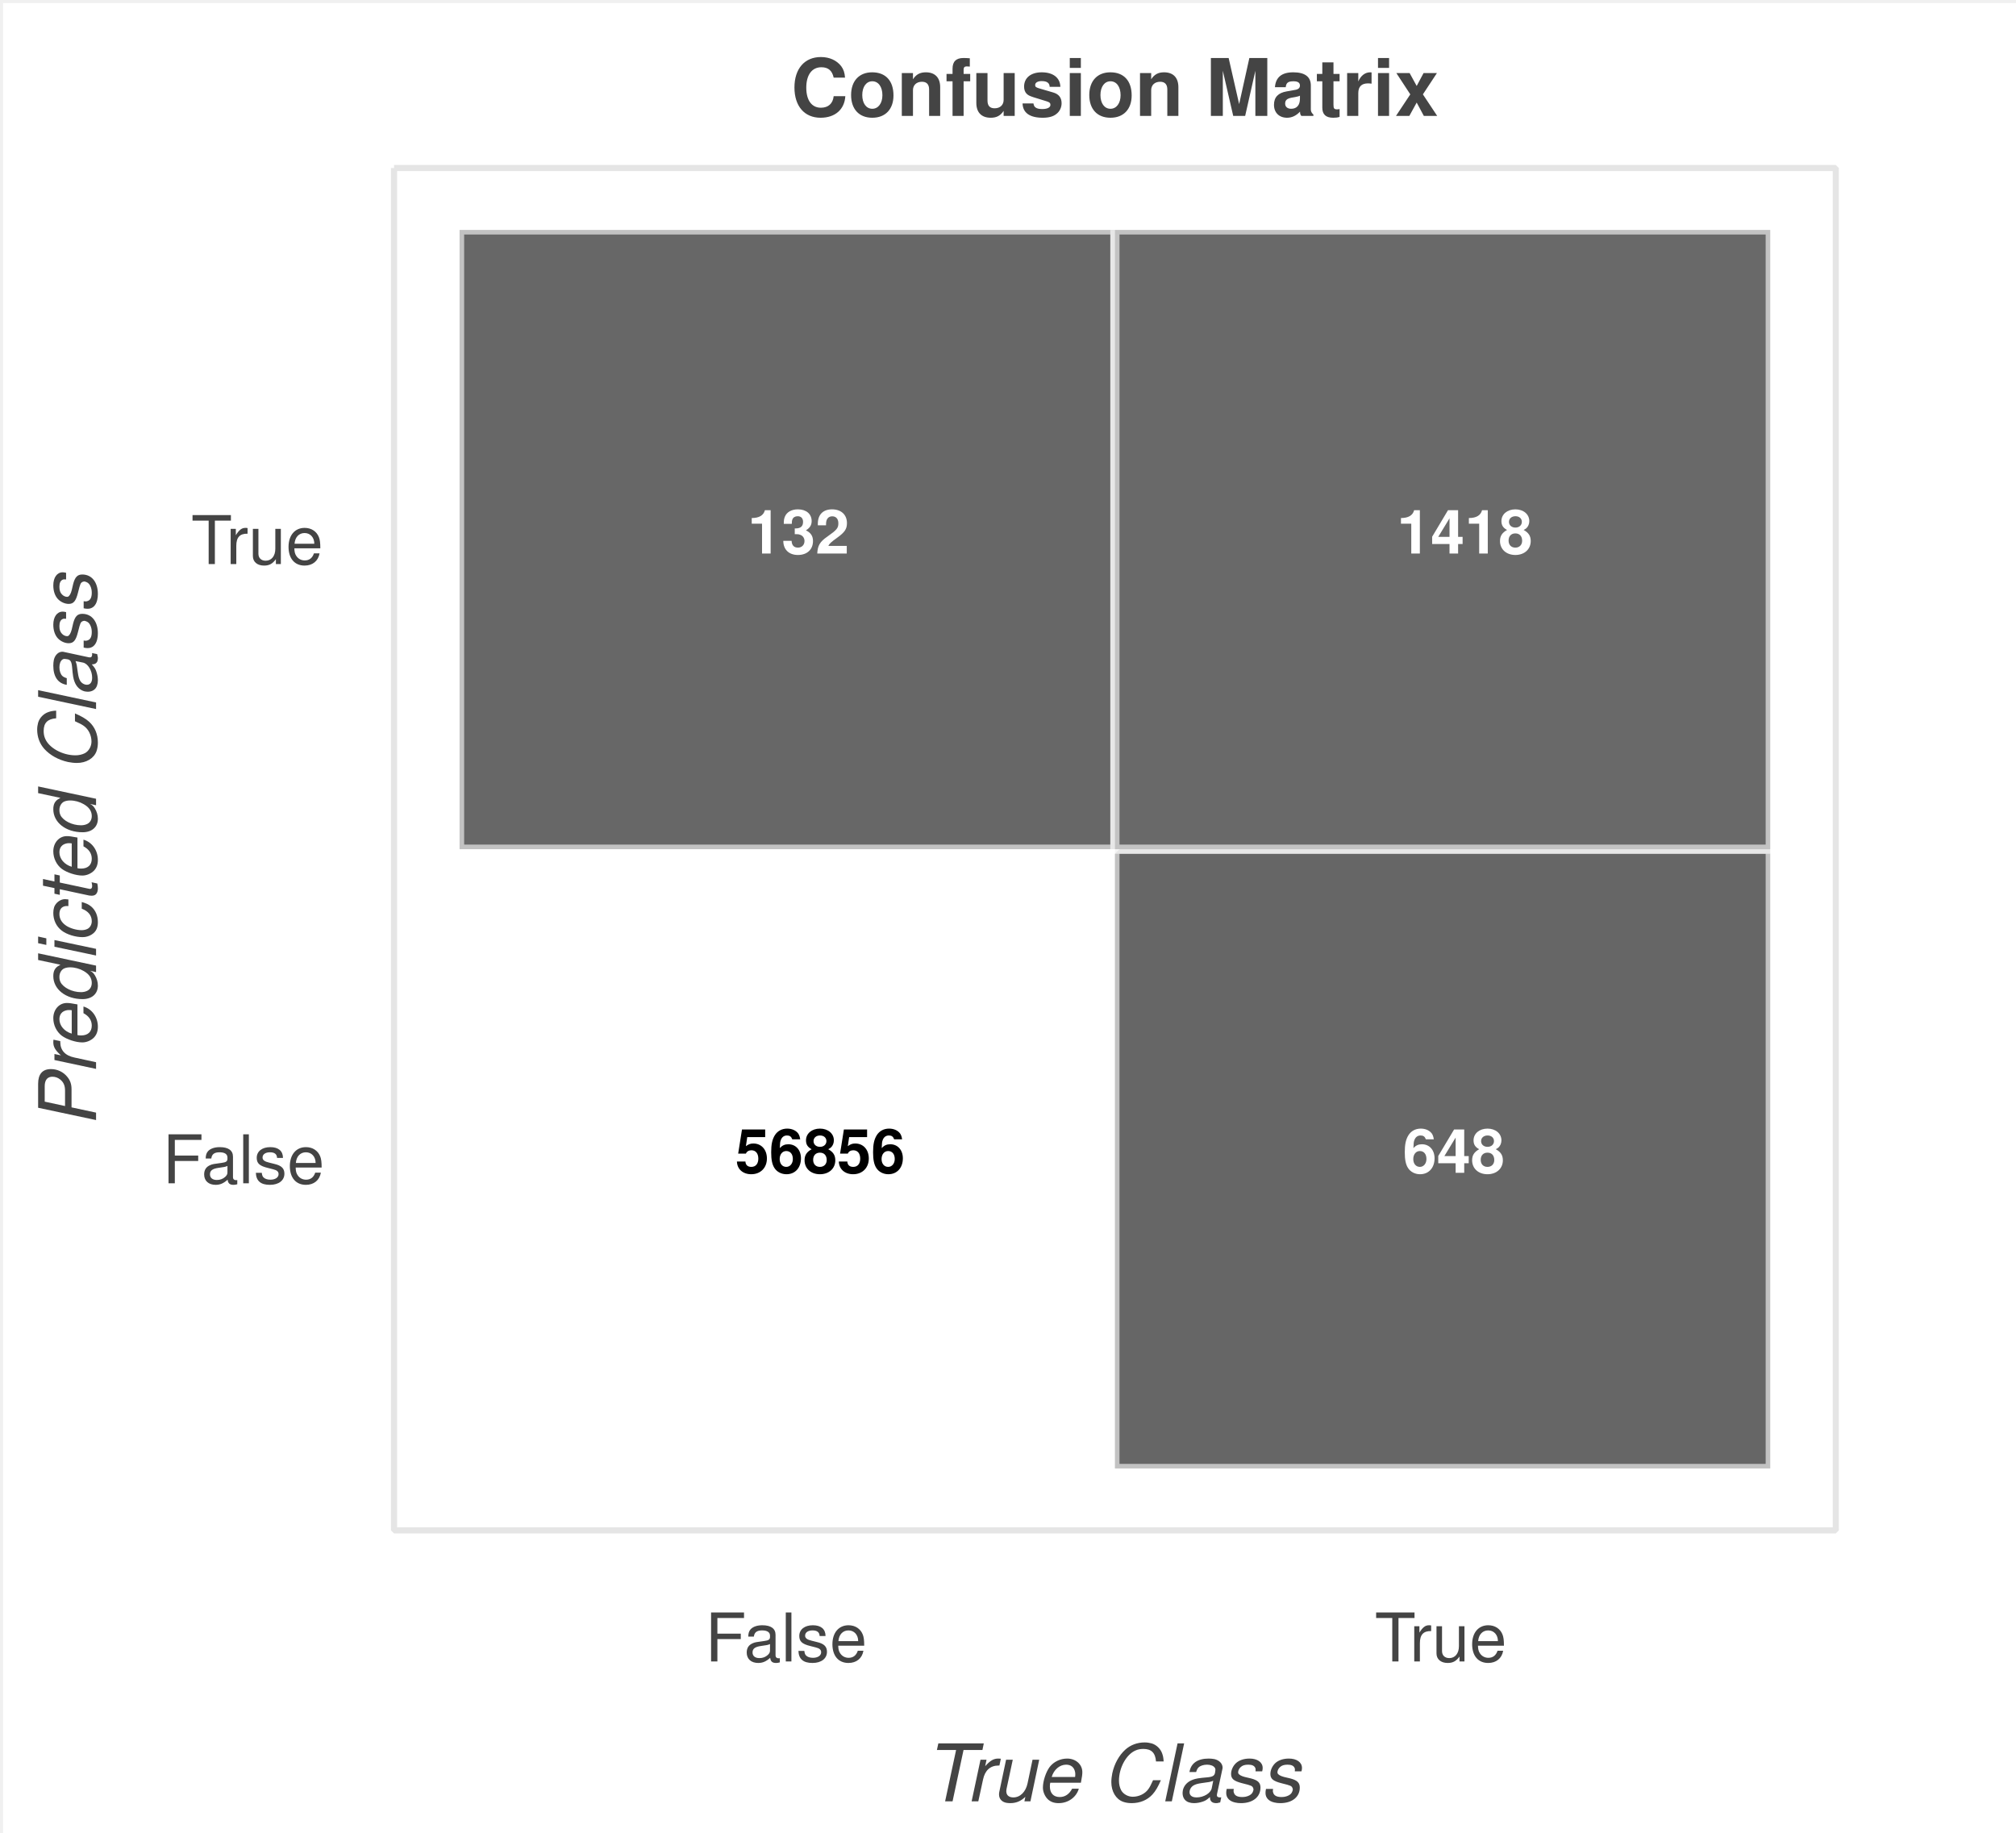
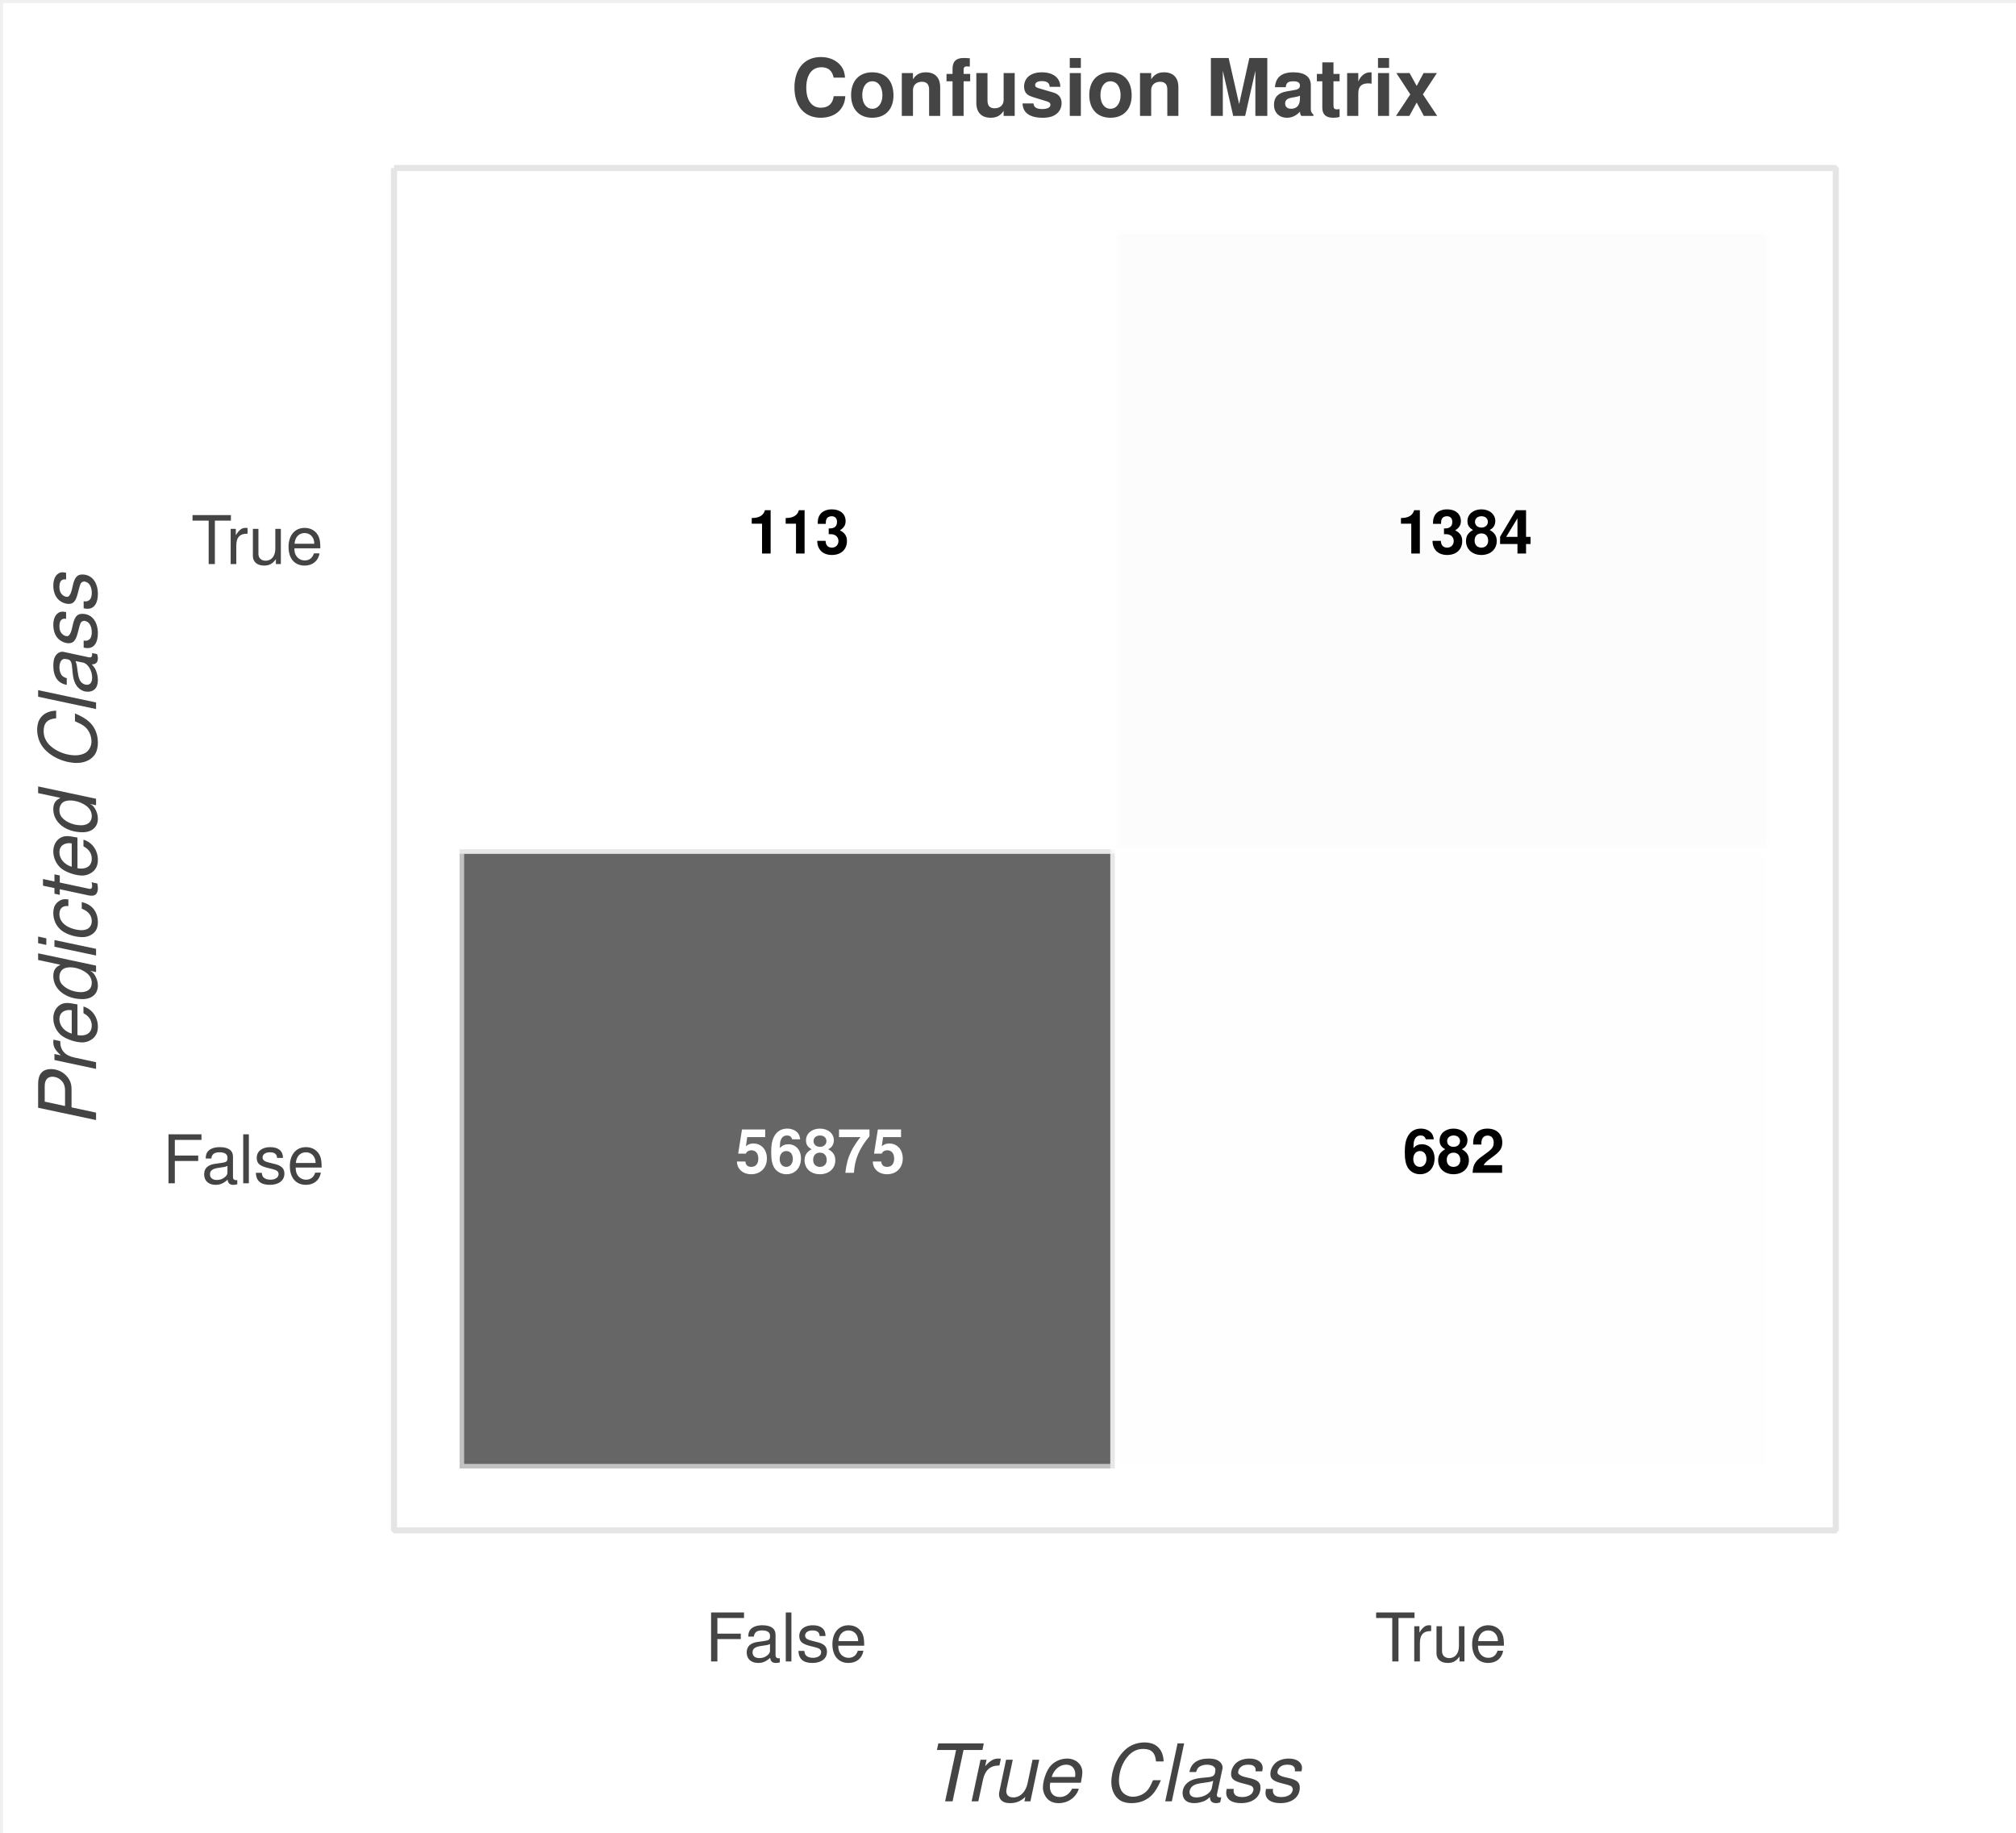
<svg xmlns="http://www.w3.org/2000/svg" version="1.1" width="330" height="300">
  <defs>
-     <clipPath id="wdwKXmgVCFHI">
+     <clipPath id="TuXOOeZFJeee">
      <path fill="none" stroke="none" d="M 64.5 27.5 L 300.5 27.5 L 300.5 250.5 L 64.5 250.5 L 64.5 27.5" />
    </clipPath>
-     <clipPath id="chBtHGBFfpea">
+     <clipPath id="AlJkwJmiyzBL">
      <path fill="none" stroke="none" d="M 64.5 27.5 L 300.5 27.5 L 300.5 250.5 L 64.5 250.5 L 64.5 27.5" />
    </clipPath>
-     <clipPath id="padQetSBVwyq">
+     <clipPath id="EPVDQDyAlFrS">
      <path fill="none" stroke="none" d="M 64.5 27.5 L 300.5 27.5 L 300.5 250.5 L 64.5 250.5 L 64.5 27.5" />
    </clipPath>
-     <clipPath id="zAecqmaQqPcI">
+     <clipPath id="JovXZNFvnxfH">
      <path fill="none" stroke="none" d="M 64.5 27.5 L 300.5 27.5 L 300.5 250.5 L 64.5 250.5 L 64.5 27.5" />
    </clipPath>
-     <clipPath id="wMLLUzIQnVZU">
+     <clipPath id="lEXLiIuXRNhy">
      <path fill="none" stroke="none" d="M 64.5 27.5 L 300.5 27.5 L 300.5 250.5 L 64.5 250.5 L 64.5 27.5" />
    </clipPath>
-     <clipPath id="WRaFDapqxJXe">
+     <clipPath id="SHZGEIAUJgat">
      <path fill="none" stroke="none" d="M 64.5 27.5 L 300.5 27.5 L 300.5 250.5 L 64.5 250.5 L 64.5 27.5" />
    </clipPath>
-     <clipPath id="ReIOdrBVGgZQ">
+     <clipPath id="NrfgzXJFMDgh">
      <path fill="none" stroke="none" d="M 64.5 27.5 L 300.5 27.5 L 300.5 250.5 L 64.5 250.5 L 64.5 27.5" />
    </clipPath>
-     <clipPath id="cDUSrDbDBqvt">
+     <clipPath id="VMpuyMWzWmqK">
      <path fill="none" stroke="none" d="M 64.5 27.5 L 300.5 27.5 L 300.5 250.5 L 64.5 250.5 L 64.5 27.5" />
    </clipPath>
  </defs>
  <path fill="rgb(255,255,255)" stroke="none" paint-order="stroke" d="M 0.5 0.5 L 330.5 0.5 L 330.5 300.5 L 0.5 300.5 L 0.5 0.5" fill-opacity="1" />
  <rect fill="#FFFFFF" stroke="none" x="64" y="27" width="236" height="223" transform="matrix(1, 0, 0, 1, 0.5, 0.5)" />
  <path fill="rgb(255,255,255)" stroke="none" paint-order="stroke" d="M 64.5 27.5 L 300.5 27.5 L 300.5 250.5 L 64.5 250.5 L 64.5 27.5" fill-opacity="1" />
  <path fill="none" stroke="rgb(229,229,229)" paint-order="fill" d="M 64.5 27.5 L 300.5 27.5 L 300.5 250.5 L 64.5 250.5 L 64.5 27.5" stroke-opacity="1" stroke-linejoin="bevel" stroke-miterlimit="10" stroke-dasharray="" />
  <path fill="none" stroke="none" />
-   <path fill="rgb(255,255,255)" stroke="rgb(255,255,255)" paint-order="fill" d="M 75.227 139 L 182.5 139 L 182.5 240.364 L 75.227 240.364 L 75.227 139" fill-opacity="0.6" clip-path="url(#padQetSBVwyq)" stroke-opacity="0.6" stroke-linejoin="bevel" stroke-miterlimit="10" stroke-width="1.5" stroke-dasharray="" />
-   <path fill="rgb(0,0,0)" stroke="rgb(255,255,255)" paint-order="fill" d="M 182.5 139 L 289.773 139 L 289.773 240.364 L 182.5 240.364 L 182.5 139" fill-opacity="0.6" clip-path="url(#padQetSBVwyq)" stroke-opacity="0.6" stroke-linejoin="bevel" stroke-miterlimit="10" stroke-width="1.5" stroke-dasharray="" />
-   <path fill="rgb(2,2,2)" stroke="rgb(255,255,255)" paint-order="fill" d="M 75.227 37.636 L 182.5 37.636 L 182.5 139 L 75.227 139 L 75.227 37.636" fill-opacity="0.6" clip-path="url(#padQetSBVwyq)" stroke-opacity="0.6" stroke-linejoin="bevel" stroke-miterlimit="10" stroke-width="1.5" stroke-dasharray="" />
-   <path fill="rgb(5,5,5)" stroke="rgb(255,255,255)" paint-order="fill" d="M 182.5 37.636 L 289.773 37.636 L 289.773 139 L 182.5 139 L 182.5 37.636" fill-opacity="0.6" clip-path="url(#padQetSBVwyq)" stroke-opacity="0.6" stroke-linejoin="bevel" stroke-miterlimit="10" stroke-width="1.5" stroke-dasharray="" />
+   <path fill="rgb(0,0,0)" stroke="rgb(255,255,255)" paint-order="fill" d="M 75.227 139 L 182.5 139 L 182.5 240.364 L 75.227 240.364 L 75.227 139" fill-opacity="0.6" clip-path="url(#EPVDQDyAlFrS)" stroke-opacity="0.6" stroke-linejoin="bevel" stroke-miterlimit="10" stroke-width="1.5" stroke-dasharray="" />
+   <path fill="rgb(255,255,255)" stroke="rgb(255,255,255)" paint-order="fill" d="M 75.227 37.636 L 182.5 37.636 L 182.5 139 L 75.227 139 L 75.227 37.636" fill-opacity="0.6" clip-path="url(#EPVDQDyAlFrS)" stroke-opacity="0.6" stroke-linejoin="bevel" stroke-miterlimit="10" stroke-width="1.5" stroke-dasharray="" />
+   <path fill="rgb(253,253,253)" stroke="rgb(255,255,255)" paint-order="fill" d="M 182.5 139 L 289.773 139 L 289.773 240.364 L 182.5 240.364 L 182.5 139" fill-opacity="0.6" clip-path="url(#EPVDQDyAlFrS)" stroke-opacity="0.6" stroke-linejoin="bevel" stroke-miterlimit="10" stroke-width="1.5" stroke-dasharray="" />
+   <path fill="rgb(250,250,250)" stroke="rgb(255,255,255)" paint-order="fill" d="M 182.5 37.636 L 289.773 37.636 L 289.773 139 L 182.5 139 L 182.5 37.636" fill-opacity="0.6" clip-path="url(#EPVDQDyAlFrS)" stroke-opacity="0.6" stroke-linejoin="bevel" stroke-miterlimit="10" stroke-width="1.5" stroke-dasharray="" />
  <text fill="rgb(68,68,68)" stroke="none" font-family="helvetica" font-size="11px" font-style="normal" font-weight="normal" text-decoration="normal" x="114.914" y="271.452" text-anchor="start" dominant-baseline="alphabetic" transform="matrix(1, 0, 0, 1, 0.5, 0.5)" fill-opacity="1">False</text>
  <text fill="rgb(68,68,68)" stroke="none" font-family="helvetica" font-size="11px" font-style="normal" font-weight="normal" text-decoration="normal" x="224.528" y="271.452" text-anchor="start" dominant-baseline="alphabetic" transform="matrix(1, 0, 0, 1, 0.5, 0.5)" fill-opacity="1">True</text>
  <text fill="rgb(68,68,68)" stroke="none" font-family="helvetica" font-size="13px" font-style="italic" font-weight="normal" text-decoration="normal" x="150.817" y="294.352" text-anchor="start" dominant-baseline="alphabetic" transform="matrix(1, 0, 0, 1, 0.5, 0.5)" fill-opacity="1">True Class</text>
  <text fill="rgb(68,68,68)" stroke="none" font-family="helvetica" font-size="11px" font-style="normal" font-weight="normal" text-decoration="normal" x="26.1" y="193.191" text-anchor="start" dominant-baseline="alphabetic" transform="matrix(1, 0, 0, 1, 0.5, 0.5)" fill-opacity="1">False</text>
  <text fill="rgb(68,68,68)" stroke="none" font-family="helvetica" font-size="11px" font-style="normal" font-weight="normal" text-decoration="normal" x="30.783" y="91.828" text-anchor="start" dominant-baseline="alphabetic" transform="matrix(1, 0, 0, 1, 0.5, 0.5)" fill-opacity="1">True</text>
  <text fill="rgb(68,68,68)" stroke="none" font-family="helvetica" font-size="13px" font-style="italic" font-weight="normal" text-decoration="normal" x="-27.425" y="135.625" text-anchor="start" dominant-baseline="alphabetic" transform="matrix(6.123233995736766e-17, -1, 1, 6.123233995736766e-17, -119.9, 157.1)" fill-opacity="1">Predicted Class</text>
  <path fill="none" stroke="none" />
-   <text fill="rgb(0,0,0)" stroke="none" font-family="helvetica" font-size="10px" font-style="normal" font-weight="bold" text-decoration="normal" x="0" y="0" text-anchor="start" dominant-baseline="central" transform="matrix(1, 0, 0, 1, 120.3636, 189.6818)" fill-opacity="1">56856</text>
+   <text fill="rgb(255,255,255)" stroke="none" font-family="helvetica" font-size="10px" font-style="normal" font-weight="bold" text-decoration="normal" x="0" y="0" text-anchor="start" dominant-baseline="central" transform="matrix(1, 0, 0, 1, 120.3636, 189.6818)" fill-opacity="1">56875</text>
  <path fill="none" stroke="none" />
-   <text fill="rgb(255,255,255)" stroke="none" font-family="helvetica" font-size="10px" font-style="normal" font-weight="bold" text-decoration="normal" x="0" y="0" text-anchor="start" dominant-baseline="central" transform="matrix(1, 0, 0, 1, 122.3636, 88.31818)" fill-opacity="1">132</text>
+   <text fill="rgb(0,0,0)" stroke="none" font-family="helvetica" font-size="10px" font-style="normal" font-weight="bold" text-decoration="normal" x="0" y="0" text-anchor="start" dominant-baseline="central" transform="matrix(1, 0, 0, 1, 122.3636, 88.31818)" fill-opacity="1">113</text>
  <path fill="none" stroke="none" />
-   <text fill="rgb(255,255,255)" stroke="none" font-family="helvetica" font-size="10px" font-style="normal" font-weight="bold" text-decoration="normal" x="0" y="0" text-anchor="start" dominant-baseline="central" transform="matrix(1, 0, 0, 1, 229.6364, 189.6818)" fill-opacity="1">648</text>
+   <text fill="rgb(0,0,0)" stroke="none" font-family="helvetica" font-size="10px" font-style="normal" font-weight="bold" text-decoration="normal" x="0" y="0" text-anchor="start" dominant-baseline="central" transform="matrix(1, 0, 0, 1, 229.6364, 189.6818)" fill-opacity="1">682</text>
  <path fill="none" stroke="none" />
-   <text fill="rgb(255,255,255)" stroke="none" font-family="helvetica" font-size="10px" font-style="normal" font-weight="bold" text-decoration="normal" x="0" y="0" text-anchor="start" dominant-baseline="central" transform="matrix(1, 0, 0, 1, 228.6364, 88.31818)" fill-opacity="1">1418</text>
+   <text fill="rgb(0,0,0)" stroke="none" font-family="helvetica" font-size="10px" font-style="normal" font-weight="bold" text-decoration="normal" x="0" y="0" text-anchor="start" dominant-baseline="central" transform="matrix(1, 0, 0, 1, 228.6364, 88.31818)" fill-opacity="1">1384</text>
  <path fill="none" stroke="none" />
  <text fill="rgb(68,68,68)" stroke="none" font-family="helvetica" font-size="13px" font-style="normal" font-weight="bold" text-decoration="normal" x="0" y="0" text-anchor="middle" dominant-baseline="text-after-edge" transform="matrix(1, 0, 0, 1, 182.5, 22.5)" fill-opacity="1">Confusion Matrix</text>
</svg>
